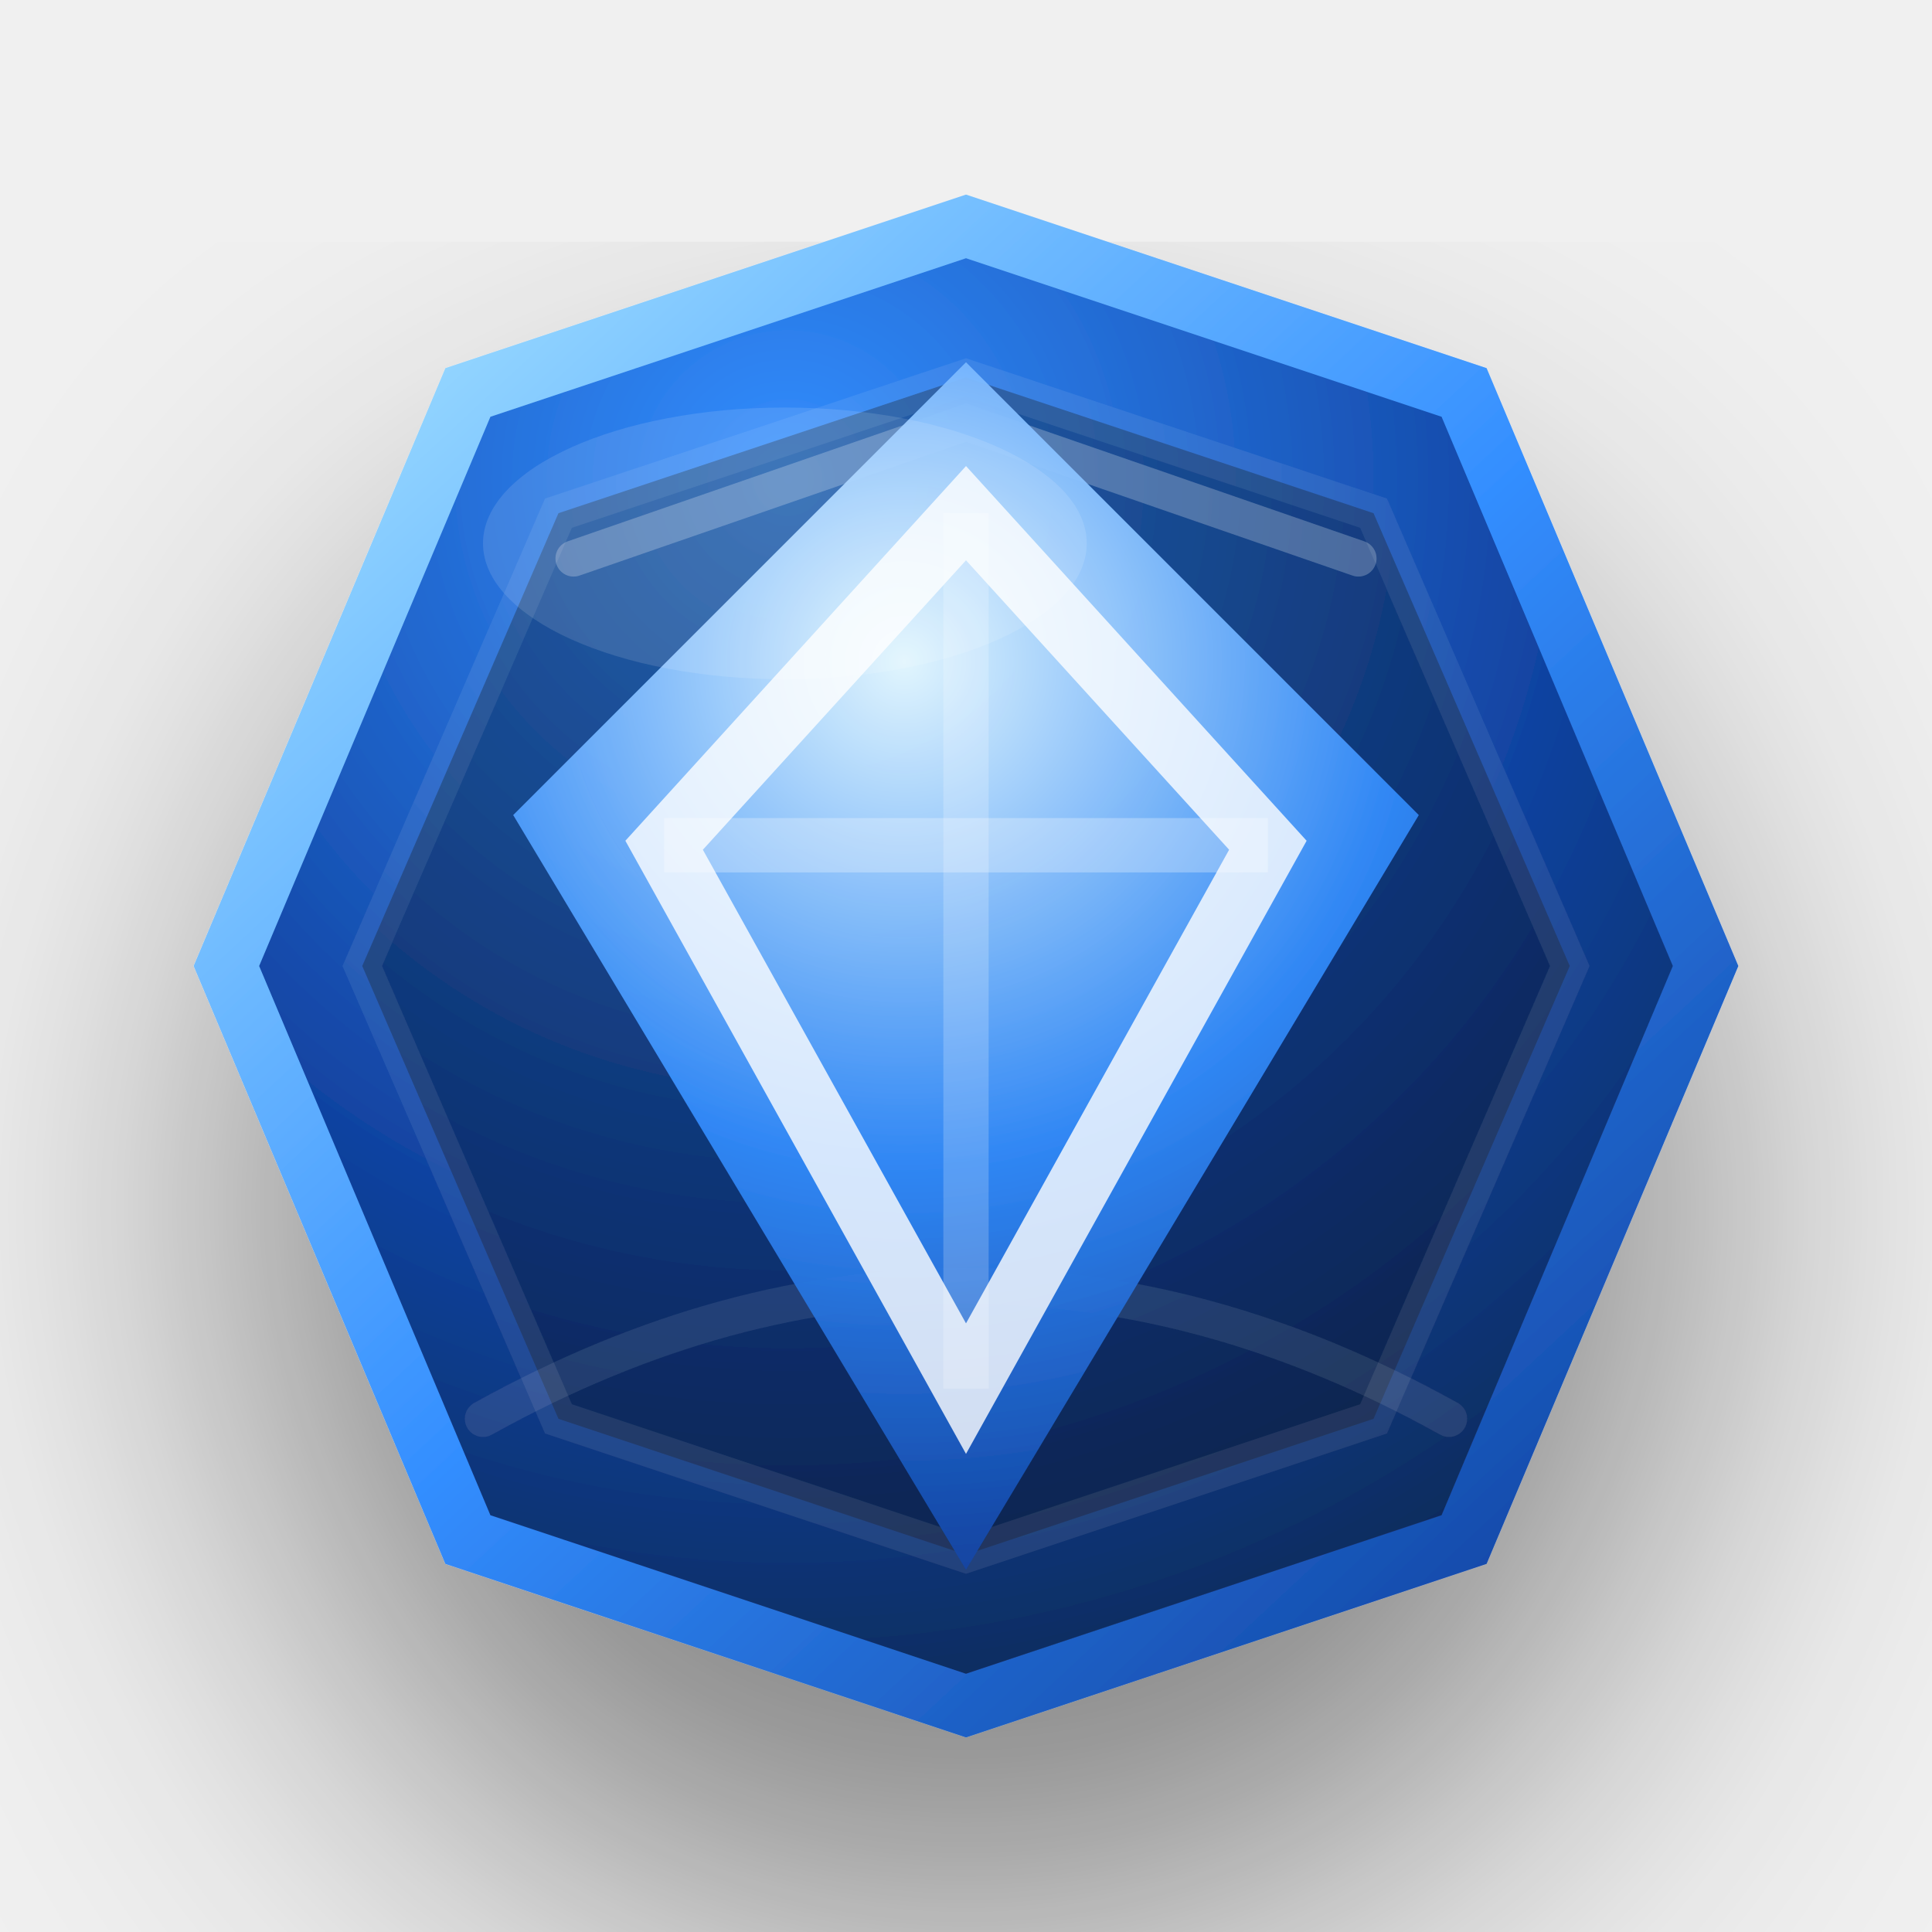
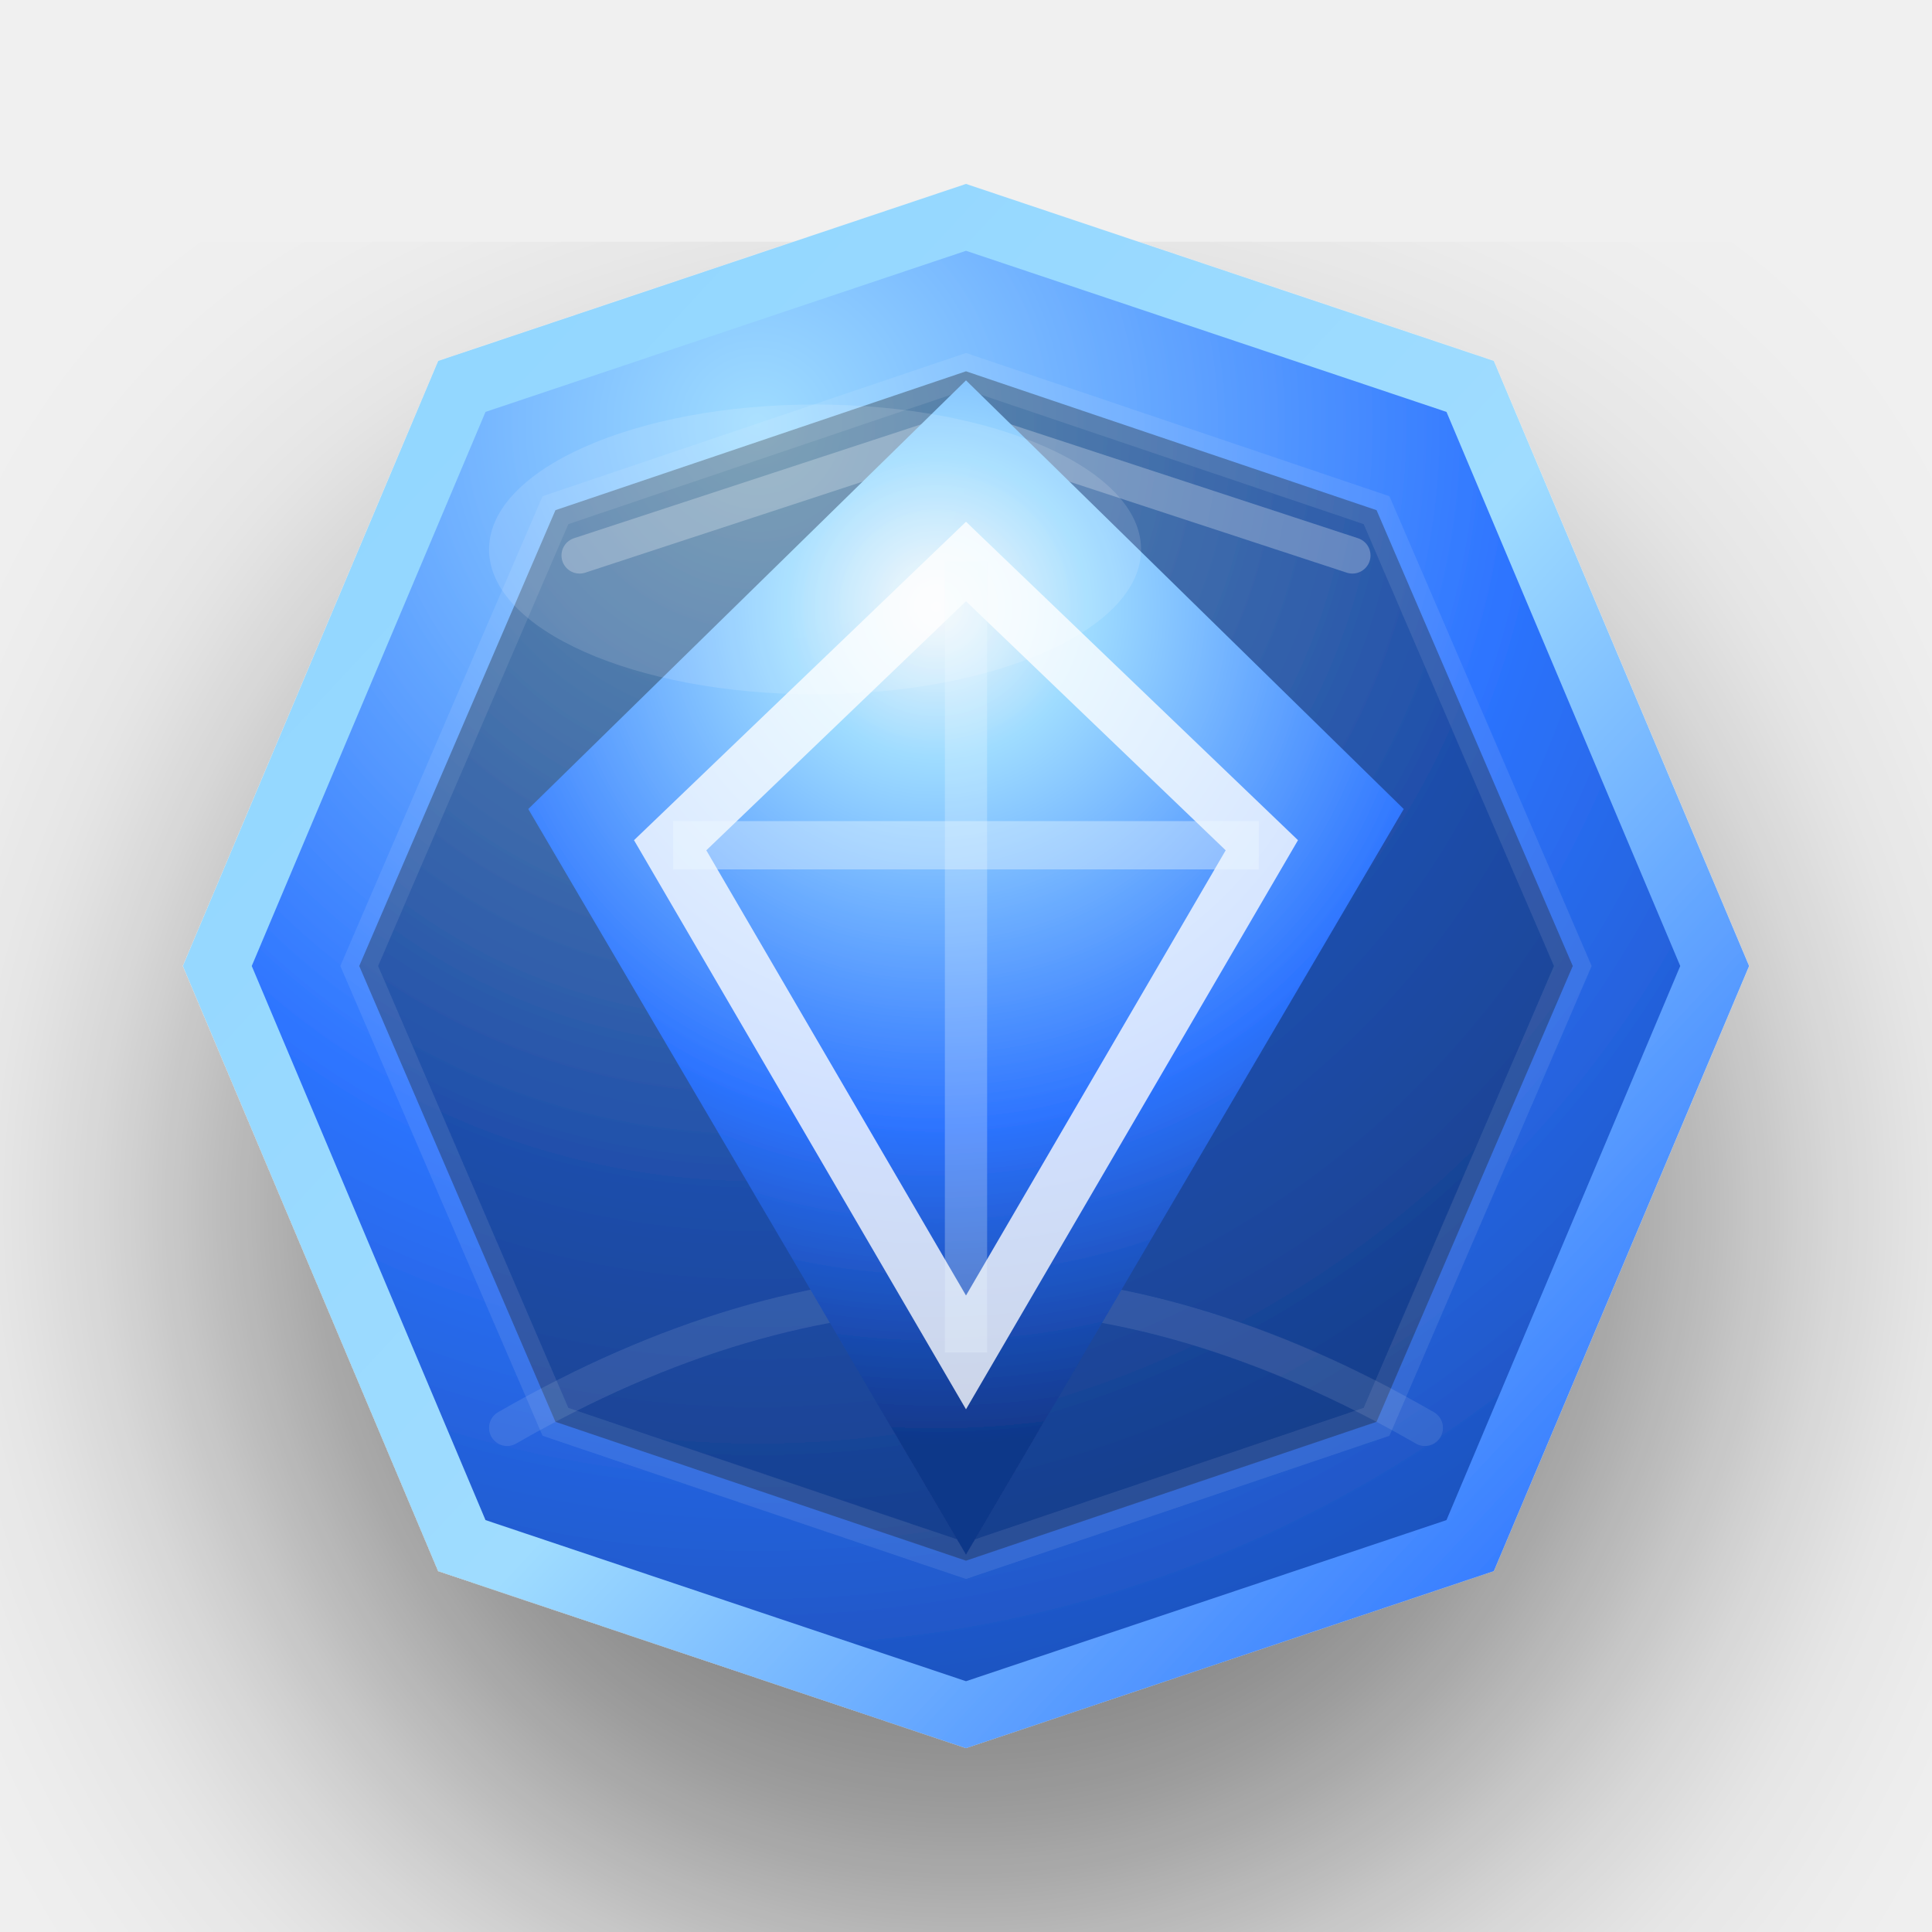
<svg xmlns="http://www.w3.org/2000/svg" width="96" height="96" viewBox="0 0 64 64" fill="none">
  <defs>
-     <radialGradient id="plate" cx="0" cy="0" r="1" gradientUnits="userSpaceOnUse" gradientTransform="translate(26 16) rotate(50) scale(56)">
-       <stop stop-color="#338eff" />
-       <stop offset=".46" stop-color="#1143a1" />
-       <stop offset="1" stop-color="#111418" />
+     <radialGradient id="plate" cx="0" cy="0" r="1" gradientUnits="userSpaceOnUse" gradientTransform="translate(25 14) rotate(49) scale(58)">
+       <stop stop-color="#9fdcff" />
+       <stop offset=".44" stop-color="#2d74ff" />
+       <stop offset="1" stop-color="#103789" />
    </radialGradient>
-     <linearGradient id="frame" x1="12" y1="11" x2="52" y2="54" gradientUnits="userSpaceOnUse">
-       <stop stop-color="#9bdbff" />
-       <stop offset=".5" stop-color="#338eff" />
-       <stop offset="1" stop-color="#1143a1" />
+     <linearGradient id="frame" x1="10" y1="12" x2="53" y2="52" gradientUnits="userSpaceOnUse">
+       <stop stop-color="#91d6ff" />
+       <stop offset=".55" stop-color="#9fdcff" />
+       <stop offset="1" stop-color="#2d74ff" />
    </linearGradient>
-     <radialGradient id="coreGem" cx="0" cy="0" r="1" gradientUnits="userSpaceOnUse" gradientTransform="translate(30 22) rotate(51) scale(30)">
-       <stop stop-color="#e4f8ff" stop-opacity=".98" />
-       <stop offset=".55" stop-color="#338eff" stop-opacity=".92" />
-       <stop offset="1" stop-color="#1143a1" stop-opacity=".98" />
+     <radialGradient id="gem" cx="0" cy="0" r="1" gradientUnits="userSpaceOnUse" gradientTransform="translate(31 20) rotate(51) scale(28)">
+       <stop stop-color="rgba(255,255,255,.95)" />
+       <stop offset=".18" stop-color="#9fdcff" />
+       <stop offset=".62" stop-color="#2d74ff" />
+       <stop offset="1" stop-color="#103789" />
    </radialGradient>
-     <linearGradient id="edgeStroke" x1="16" y1="16" x2="48" y2="48">
-       <stop stop-color="rgba(255,255,255,.9)" />
-       <stop offset="1" stop-color="rgba(255,255,255,.2)" />
-     </linearGradient>
-     <filter id="glow" x="-30%" y="-30%" width="160%" height="160%">
-       <feDropShadow dx="0" dy="0" stdDeviation="4" flood-color="#9bdbff" flood-opacity=".3" />
-       <feDropShadow dx="0" dy="8" stdDeviation="7" flood-color="black" flood-opacity=".45" />
+     <filter id="glowFx" x="-35%" y="-35%" width="170%" height="170%">
+       <feDropShadow dx="0" dy="0" stdDeviation="4.5" flood-color="#91d6ff" flood-opacity=".32" />
+       <feDropShadow dx="0" dy="8" stdDeviation="8" flood-color="black" flood-opacity=".48" />
    </filter>
  </defs>
-   <g filter="url(#glow)">
-     <path d="M32 7.5 48.5 13 56.5 32 48.5 51 32 56.5 15.5 51 7.5 32 15.5 13 32 7.5Z" fill="url(#plate)" stroke="url(#frame)" stroke-width="2" />
-     <path d="M32 12.5 45.5 17 52 32 45.5 47 32 51.5 18.5 47 12 32 18.5 17 32 12.5Z" fill="rgba(6,8,8,.32)" stroke="rgba(255,255,255,.08)" stroke-width="1.2" />
-     <path d="M19 18.5 32 14l13 4.5" stroke="rgba(255,255,255,.24)" stroke-width="1.2" stroke-linecap="round" />
-     <path d="M16 47c5.4-3 10.7-4.4 16-4.4 5.3 0 10.6 1.4 16 4.4" stroke="rgba(255,255,255,.09)" stroke-width="1.2" stroke-linecap="round" />
-     <polygon points="32,12 47,27 32,52 17,27" fill="url(#coreGem)" />
-     <polygon points="32,17 42,28 32,46 22,28" fill="none" stroke="rgba(255,255,255,.8)" stroke-width="2.1" />
-     <path d="M22 28h20" stroke="rgba(255,255,255,.28)" stroke-width="1.8" />
-     <path d="M32 17v29" stroke="rgba(255,255,255,.2)" stroke-width="1.5" />
-     <ellipse cx="26" cy="18" rx="10" ry="4.5" fill="white" fill-opacity=".12" />
+   <g filter="url(#glowFx)">
+     <path d="M32 7.2 48.7 12.8 56.8 32 48.7 51.2 32 56.8 15.3 51.2 7.2 32 15.3 12.8 32 7.2Z" fill="url(#plate)" stroke="url(#frame)" stroke-width="2.1" />
+     <path d="M32 12.3 45.6 16.9 52.1 32 45.6 47.1 32 51.7 18.4 47.1 11.9 32 18.4 16.9 32 12.3Z" fill="rgba(5,7,9,.34)" stroke="rgba(255,255,255,.09)" stroke-width="1.15" />
+     <path d="M19.2 18.4 32 14.2 44.8 18.4" stroke="rgba(255,255,255,.26)" stroke-width="1.2" stroke-linecap="round" />
+     <path d="M16.8 47.3c5.2-3 10.3-4.5 15.2-4.5 4.9 0 10 1.5 15.2 4.5" stroke="rgba(255,255,255,.1)" stroke-width="1.2" stroke-linecap="round" />
+     <path d="M32 12.6 46.5 26.8 32 51.5 17.5 26.8 32 12.6Z" fill="url(#gem)" />
+     <path d="M32 18.6 41.8 28 32 44.8 22.2 28 32 18.6Z" fill="none" stroke="rgba(255,255,255,.78)" stroke-width="1.9" />
+     <path d="M22.3 28h19.4" stroke="#effaff" stroke-opacity="0.38" stroke-width="1.6" />
+     <path d="M32 18.6V44.8" stroke="#effaff" stroke-opacity="0.26" stroke-width="1.4" />
+     <ellipse cx="27" cy="18.2" rx="10.8" ry="4.8" fill="white" fill-opacity=".13" />
  </g>
</svg>
